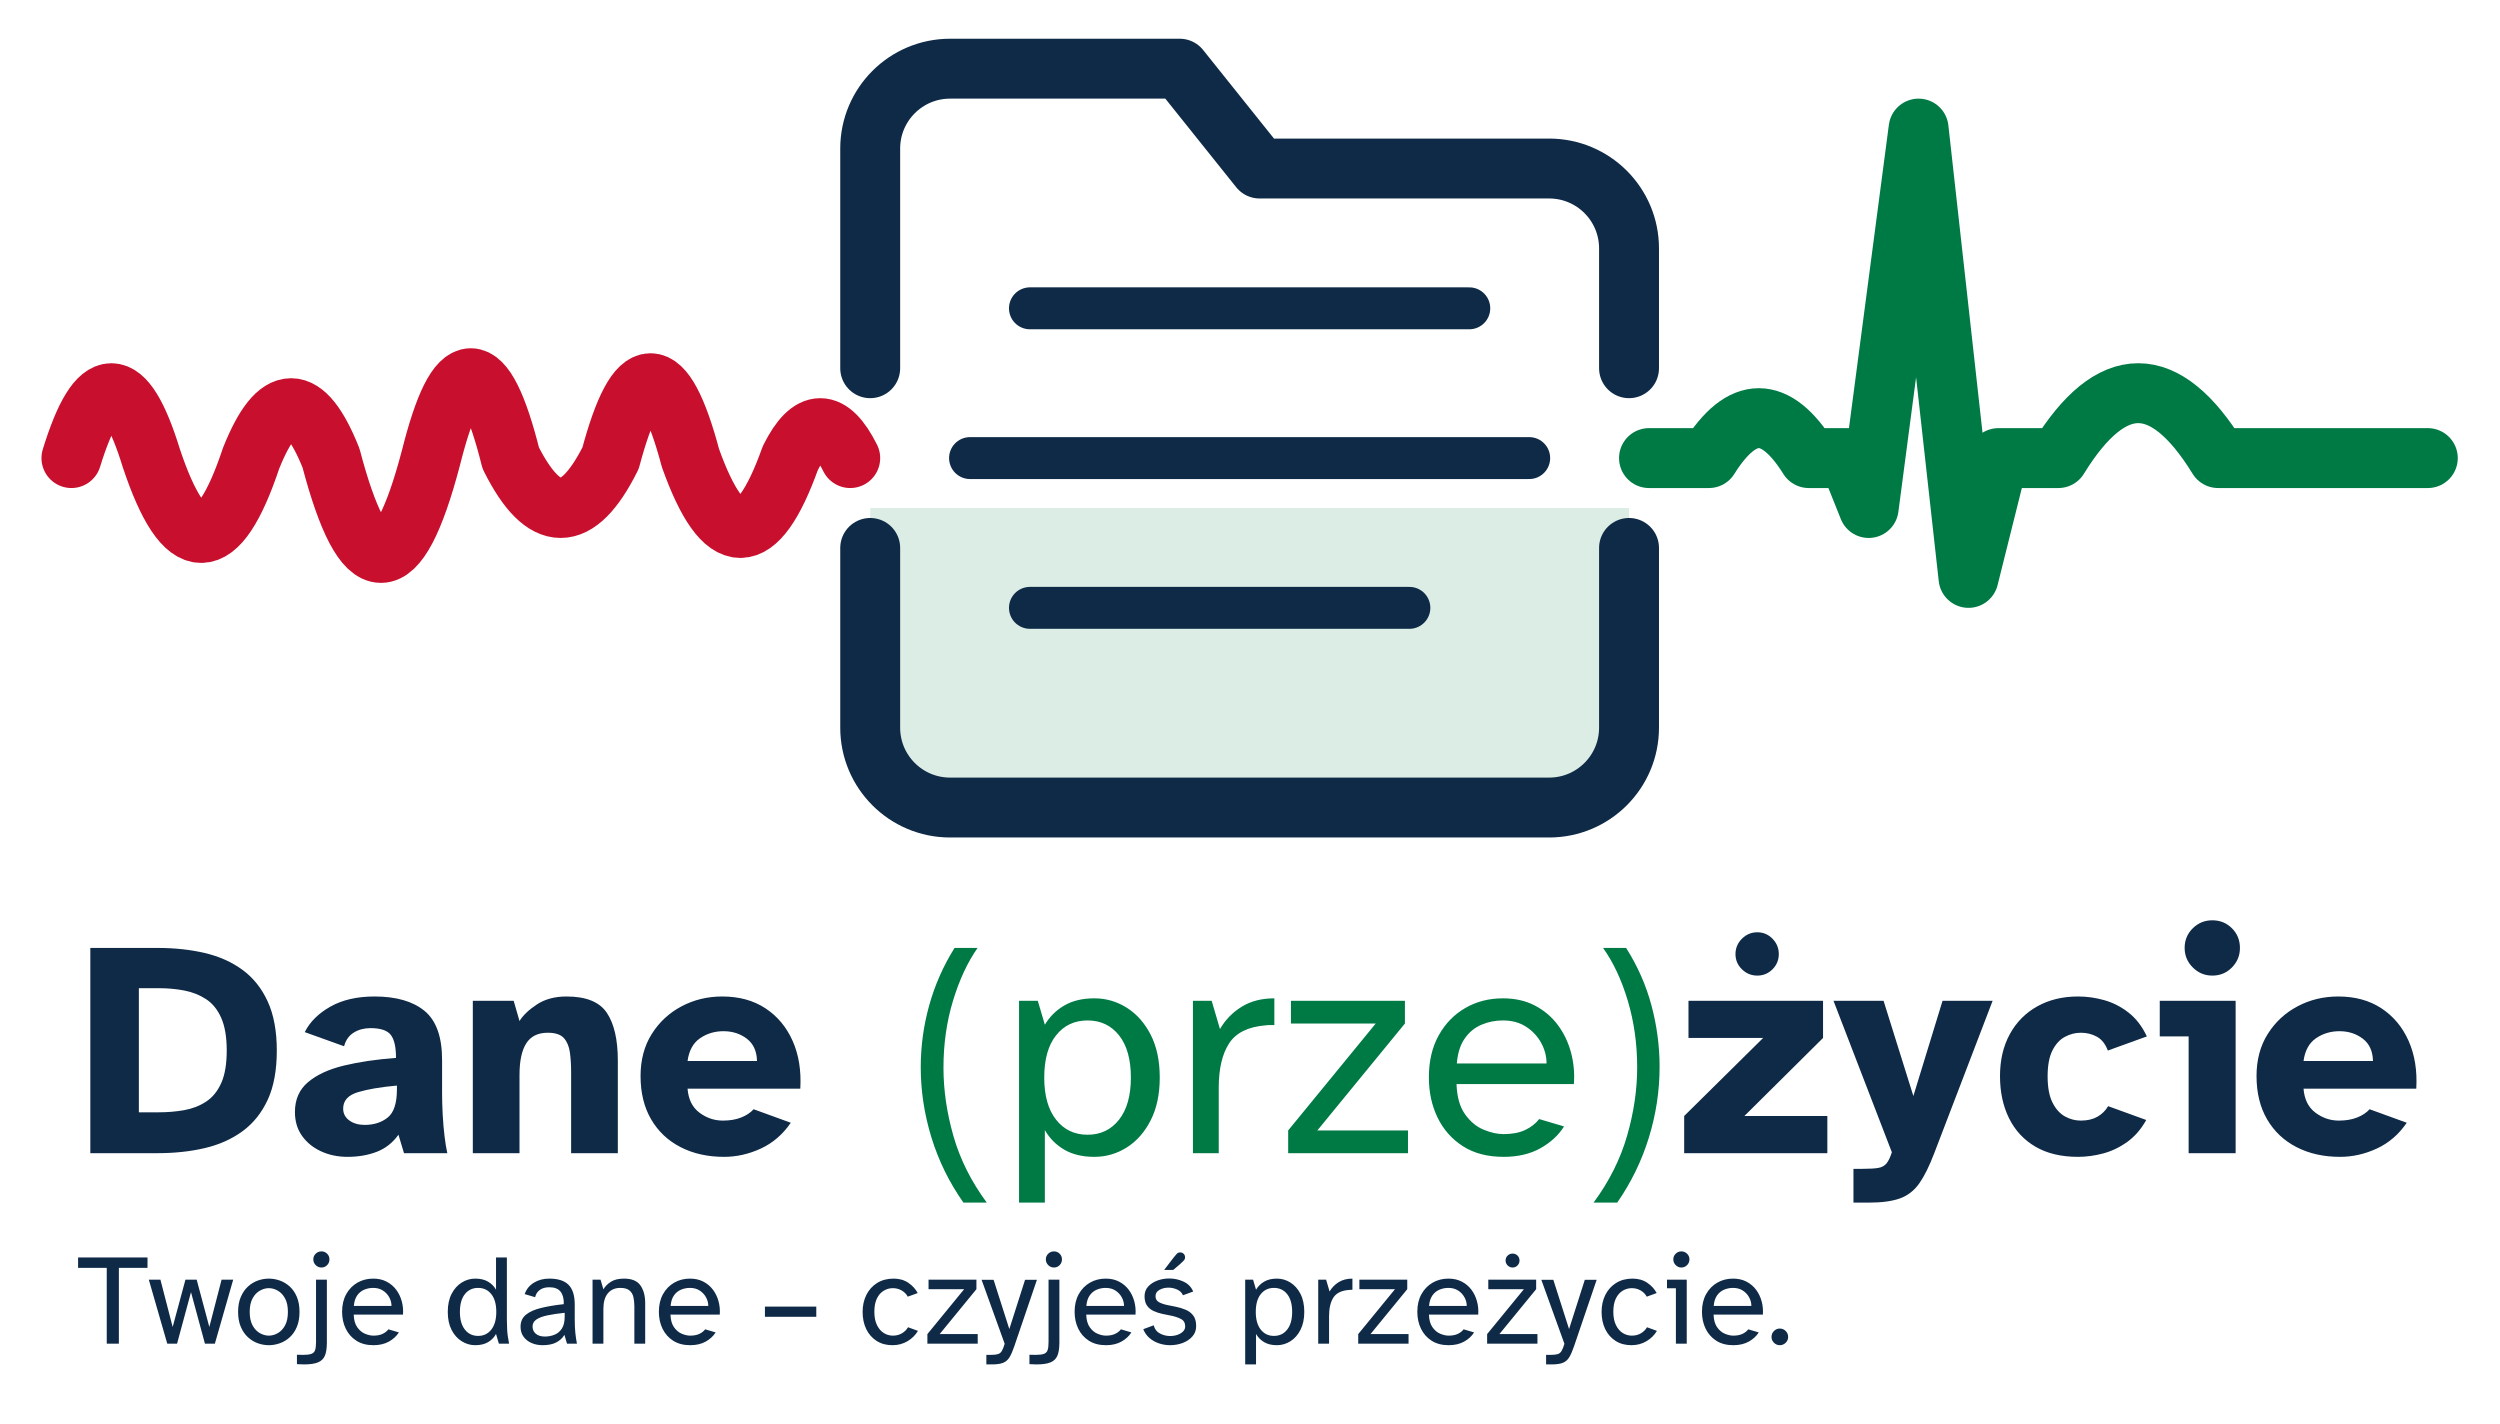
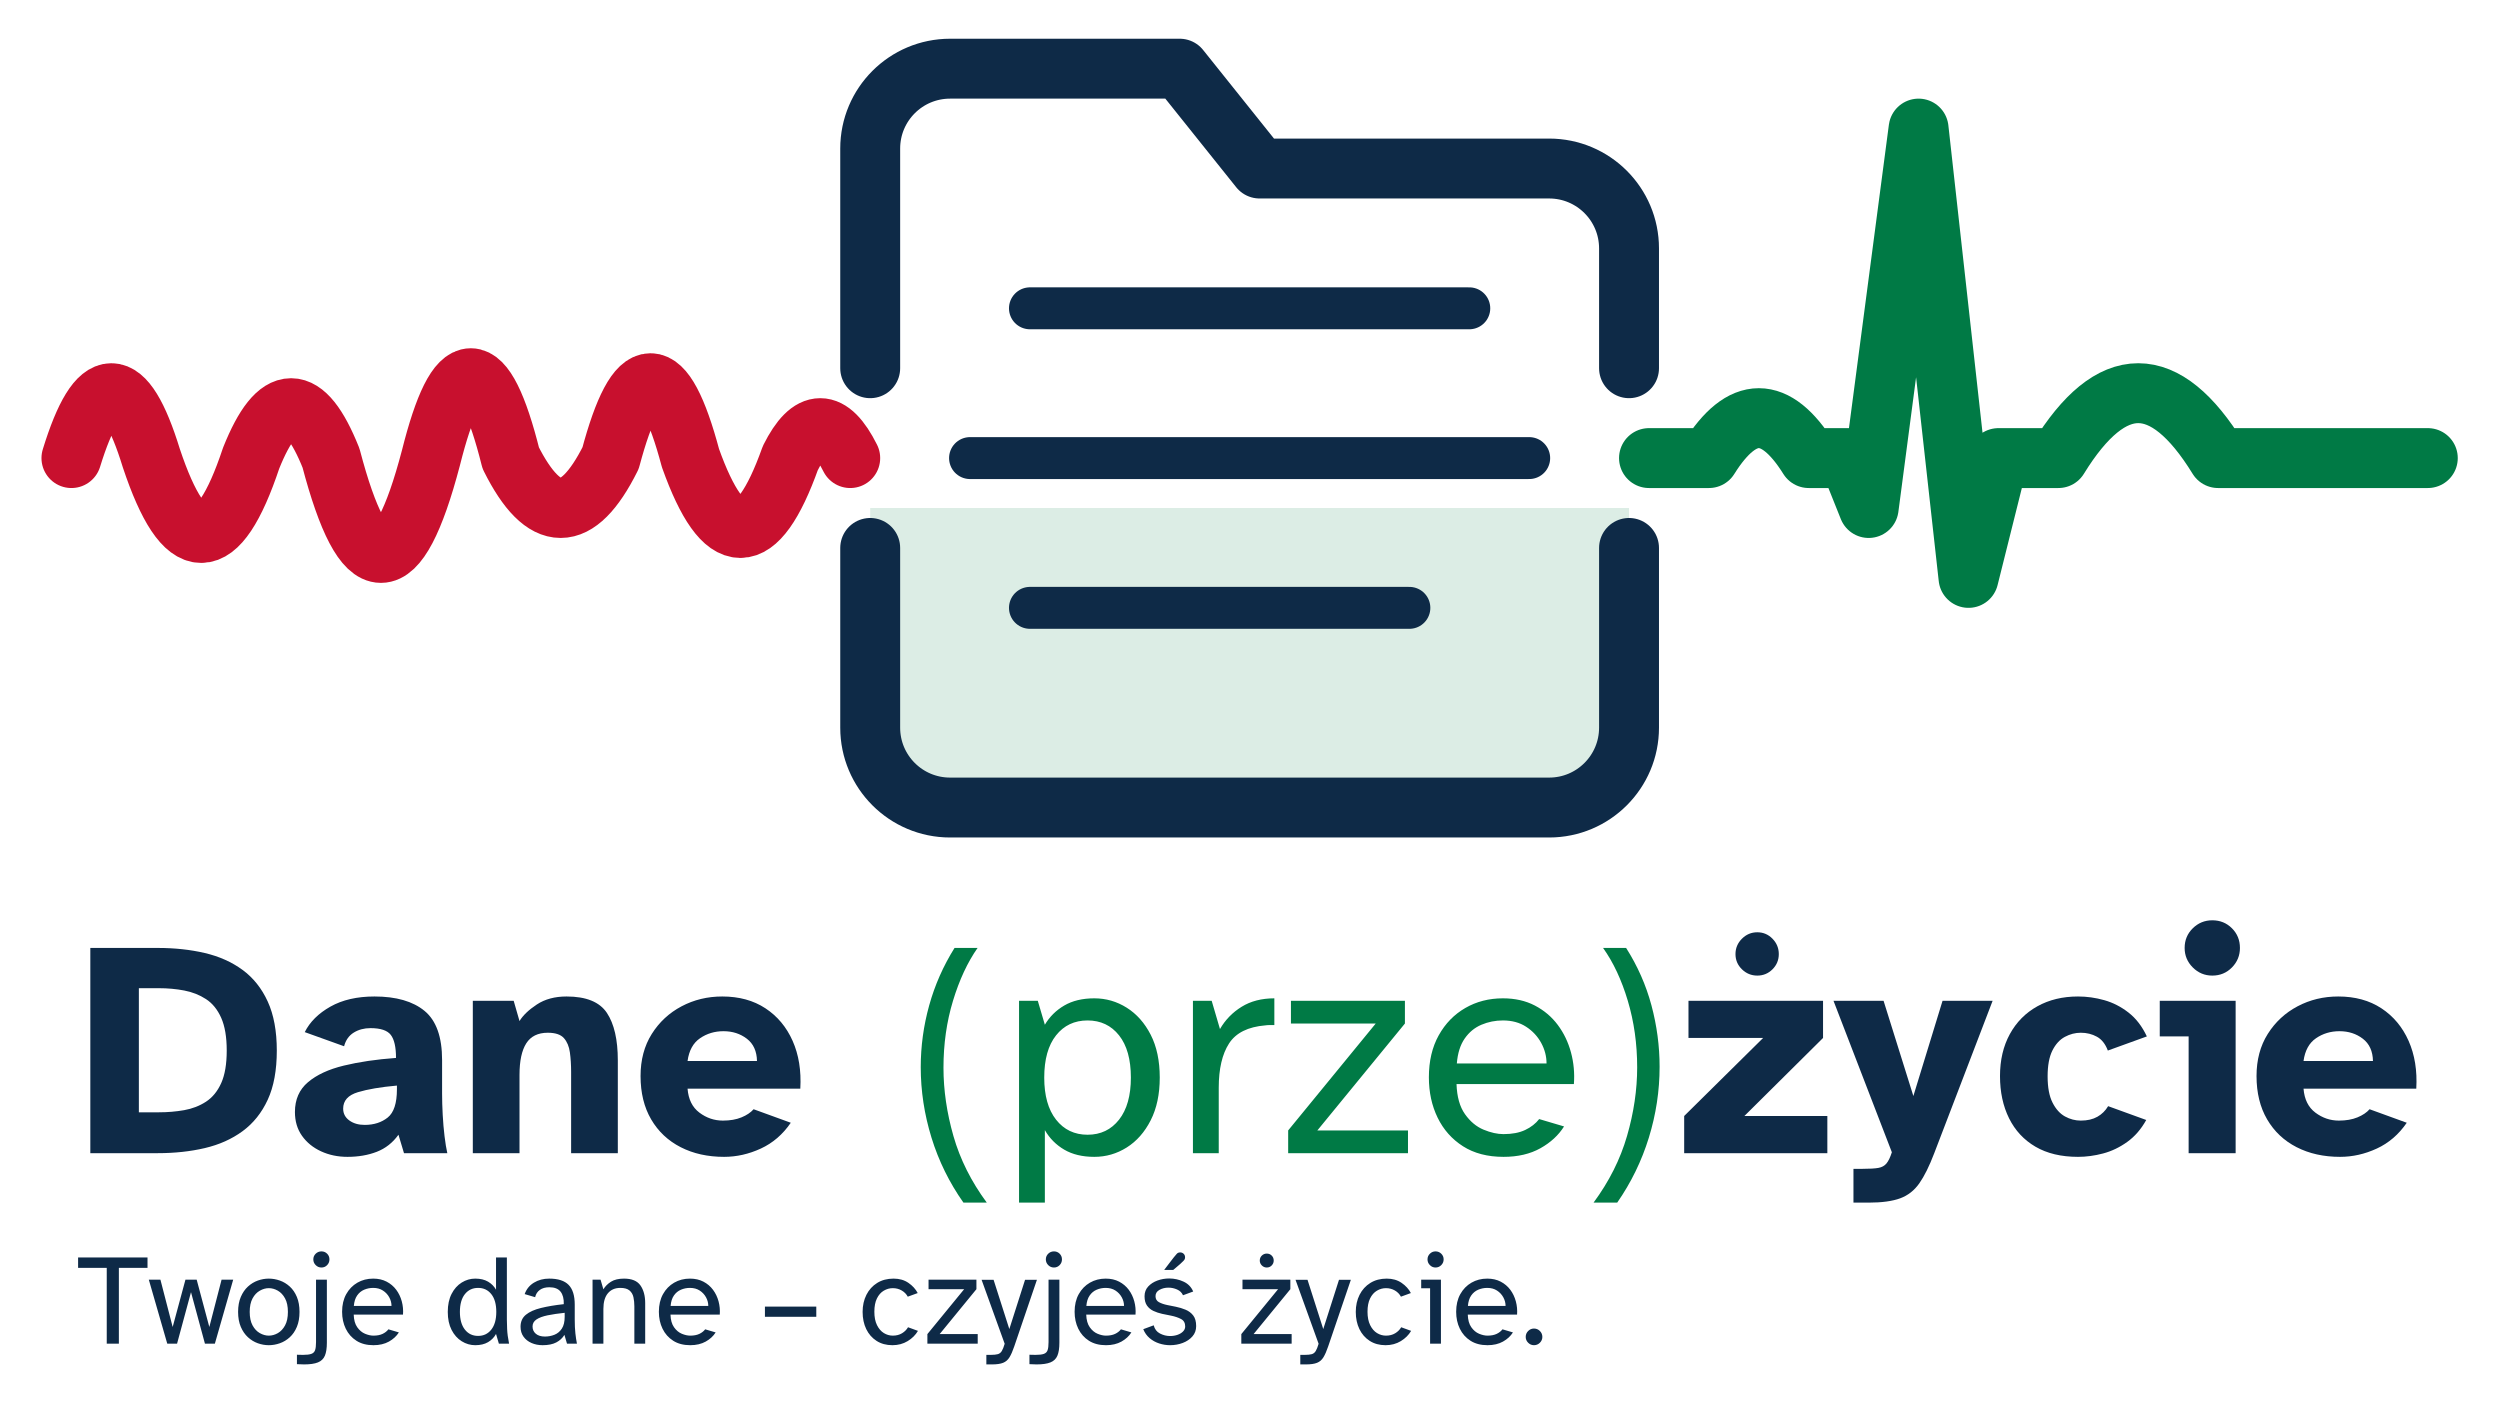
<svg xmlns="http://www.w3.org/2000/svg" viewBox="-10.0 0.0 325.5 185.0" width="325" height="185" role="img" aria-labelledby="t d">
  <g transform="translate(-3.3 -25) scale(1.3)">
    <g fill="none" stroke-linecap="round" stroke-linejoin="round">
      <path d="M82 70 H158 V92 A8 8 0 0 1 150 100 H90 A8 8 0 0 1 82 92 Z" fill="#007A45" fill-opacity="0.14" stroke="none" />
      <path d="M82 74 V92 A8 8 0 0 0 90 100 H150 A8 8 0 0 0 158 92 V74" stroke="#0E2A47" stroke-width="6.0" />
      <path d="M158 56 V44 A8 8 0 0 0 150 36 H121 L113 26 H90 A8 8 0 0 0 82 34 V56" stroke="#0E2A47" stroke-width="6.0" />
      <path d="M98 50 H142" stroke="#0E2A47" stroke-width="4.2" stroke-linecap="round" />
      <path d="M92 65 H148" stroke="#0E2A47" stroke-width="4.2" stroke-linecap="round" />
      <path d="M98 80 H136" stroke="#0E2A47" stroke-width="4.2" stroke-linecap="round" />
      <path d="M2 65 Q6 52 10 65 Q15 80 20 65 Q24 55 28 65 Q33 84 38 65 Q42 49 46 65 Q51 75 56 65 Q60 50 64 65 Q69 79 74 65 Q77 59 80 65" stroke="#C8102E" stroke-width="6.0" />
      <path d="M160 65 H166 Q171 57 176 65 H180 L182 70 L187 32 L192 77 L195 65 H201 Q209 52 217 65 H238" stroke="#007A45" stroke-width="6.0" />
    </g>
  </g>
  <g transform="translate(0 150)">
    <path fill="#0E2A47" d="M1.76 0.0V-26.72H10.56Q13.84 -26.72 16.66 -26.06Q19.48 -25.4 21.58 -23.86Q23.68 -22.32 24.86 -19.74Q26.04 -17.16 26.04 -13.36Q26.04 -9.52 24.86 -6.96Q23.68 -4.4 21.58 -2.86Q19.48 -1.32 16.66 -0.66Q13.84 0.0 10.56 0.0ZM8.08 -5.32H10.68Q12.4 -5.32 13.98 -5.6Q15.56 -5.88 16.82 -6.7Q18.08 -7.52 18.8 -9.12Q19.52 -10.72 19.52 -13.36Q19.52 -16.0 18.8 -17.62Q18.08 -19.24 16.82 -20.06Q15.56 -20.88 13.98 -21.18Q12.4 -21.48 10.68 -21.48H8.08ZM35.24 0.48Q33.36 0.48 31.8 -0.24Q30.24 -0.96 29.32 -2.26Q28.4 -3.56 28.4 -5.36Q28.4 -7.8 30.1 -9.24Q31.8 -10.68 34.76 -11.4Q37.72 -12.12 41.56 -12.4Q41.56 -14.52 40.88 -15.4Q40.2 -16.28 38.24 -16.28Q37.0 -16.28 36.06 -15.7Q35.12 -15.12 34.8 -13.92L29.68 -15.76Q30.68 -17.76 33.02 -19.08Q35.36 -20.4 38.76 -20.4Q43.0 -20.4 45.28 -18.52Q47.56 -16.64 47.56 -12.12V-7.76Q47.56 -6.48 47.64 -5.0Q47.72 -3.52 47.88 -2.2Q48.04 -0.88 48.24 0.0H42.6L41.88 -2.4Q40.76 -0.84 39.06 -0.18Q37.36 0.48 35.24 0.48ZM37.48 -3.68Q39.28 -3.68 40.48 -4.64Q41.68 -5.6 41.68 -8.32V-8.8Q38.52 -8.52 36.6 -7.94Q34.68 -7.36 34.68 -5.8Q34.68 -4.84 35.48 -4.26Q36.28 -3.68 37.48 -3.68ZM51.56 0.0V-19.84H56.88L57.64 -17.2Q58.32 -18.32 59.9 -19.36Q61.48 -20.4 63.76 -20.4Q67.6 -20.4 69.02 -18.26Q70.44 -16.12 70.44 -12.08V0.0H64.36V-10.56Q64.36 -11.96 64.2 -13.12Q64.04 -14.28 63.42 -14.98Q62.8 -15.68 61.32 -15.68Q59.4 -15.68 58.52 -14.3Q57.64 -12.92 57.64 -10.2V0.0ZM84.28 0.48Q81.08 0.48 78.62 -0.78Q76.16 -2.04 74.78 -4.4Q73.4 -6.76 73.4 -10.04Q73.4 -13.2 74.86 -15.52Q76.32 -17.84 78.74 -19.12Q81.16 -20.4 84.04 -20.4Q87.32 -20.4 89.66 -18.86Q92.0 -17.32 93.2 -14.62Q94.4 -11.92 94.2 -8.4H79.52Q79.68 -6.32 81.06 -5.28Q82.44 -4.24 84.12 -4.24Q85.52 -4.24 86.54 -4.66Q87.56 -5.08 88.12 -5.72L92.96 -3.96Q91.4 -1.68 89.06 -0.6Q86.72 0.48 84.28 0.48ZM79.52 -12.0H88.56Q88.52 -13.92 87.24 -14.9Q85.96 -15.88 84.2 -15.88Q82.48 -15.88 81.14 -14.96Q79.8 -14.04 79.52 -12.0Z" />
    <path fill="#007A45" d="M115.44 6.44Q112.68 2.52 111.28 -2.02Q109.88 -6.56 109.88 -11.2Q109.88 -15.28 110.98 -19.24Q112.08 -23.2 114.28 -26.72H117.28Q115.32 -23.92 114.08 -19.84Q112.84 -15.76 112.84 -11.12Q112.84 -6.76 114.14 -2.22Q115.44 2.32 118.48 6.44ZM122.68 6.44V-19.84H125.12L126.04 -16.72Q126.96 -18.28 128.56 -19.22Q130.16 -20.16 132.48 -20.16Q134.76 -20.16 136.7 -18.94Q138.64 -17.72 139.82 -15.42Q141.0 -13.12 141.0 -9.84Q141.0 -6.6 139.82 -4.28Q138.64 -1.96 136.7 -0.74Q134.76 0.48 132.48 0.48Q130.16 0.48 128.56 -0.46Q126.96 -1.4 126.04 -3.0V6.44ZM131.6 -2.4Q134.16 -2.4 135.7 -4.36Q137.24 -6.32 137.24 -9.84Q137.24 -13.4 135.7 -15.34Q134.16 -17.28 131.6 -17.28Q129.04 -17.28 127.5 -15.34Q125.96 -13.4 125.96 -9.84Q125.96 -6.32 127.5 -4.36Q129.04 -2.4 131.6 -2.4ZM145.32 0.0V-19.84H147.76L148.84 -16.16Q149.88 -17.96 151.66 -19.06Q153.44 -20.16 155.92 -20.16V-16.68Q155.64 -16.68 155.34 -16.68Q155.04 -16.68 154.76 -16.64Q151.36 -16.36 150.02 -14.28Q148.68 -12.2 148.68 -8.52V0.0ZM157.72 0.0V-2.96L169.12 -16.88H158.08V-19.84H172.92V-16.88L161.52 -2.96H173.32V0.0ZM185.76 0.48Q182.64 0.48 180.48 -0.9Q178.32 -2.28 177.18 -4.62Q176.04 -6.96 176.04 -9.88Q176.04 -13.04 177.32 -15.34Q178.6 -17.64 180.78 -18.9Q182.96 -20.16 185.68 -20.16Q188.04 -20.16 189.84 -19.22Q191.64 -18.28 192.82 -16.7Q194 -15.12 194.54 -13.12Q195.08 -11.12 194.92 -9.0H179.64Q179.72 -6.52 180.74 -5.08Q181.76 -3.64 183.16 -3.06Q184.56 -2.48 185.76 -2.48Q187.44 -2.48 188.58 -3.02Q189.72 -3.56 190.4 -4.44L193.64 -3.48Q192.56 -1.76 190.56 -0.64Q188.56 0.48 185.76 0.48ZM179.68 -11.68H191.36Q191.36 -13.08 190.66 -14.36Q189.96 -15.64 188.7 -16.46Q187.44 -17.28 185.68 -17.28Q184.2 -17.28 182.88 -16.72Q181.56 -16.16 180.7 -14.92Q179.84 -13.68 179.68 -11.68ZM197.48 6.44Q200.52 2.32 201.84 -2.24Q203.16 -6.8 203.16 -11.16Q203.16 -15.76 201.94 -19.84Q200.72 -23.92 198.72 -26.72H201.72Q203.96 -23.2 205.02 -19.24Q206.08 -15.28 206.08 -11.24Q206.08 -6.56 204.68 -2.02Q203.28 2.52 200.56 6.44Z" />
    <path fill="#0E2A47" d="M209.28 0.0V-4.84L219.56 -15.0H209.84V-19.84H227.36V-15.0L217.12 -4.84H227.92V0.0ZM218.8 -23.12Q217.64 -23.12 216.8 -23.94Q215.96 -24.76 215.96 -25.92Q215.96 -27.08 216.8 -27.92Q217.64 -28.76 218.8 -28.76Q219.96 -28.76 220.78 -27.92Q221.6 -27.08 221.6 -25.92Q221.6 -24.76 220.78 -23.94Q219.96 -23.12 218.8 -23.12ZM231.32 6.44V2.04H232.52Q233.88 2.04 234.56 1.92Q235.24 1.8 235.62 1.34Q236 0.88 236.32 -0.12L228.72 -19.84H235.24L239.12 -7.44L242.92 -19.84H249.44L241.84 0.0Q240.88 2.52 239.9 3.92Q238.92 5.32 237.4 5.88Q235.88 6.44 233.28 6.44ZM260.56 0.48Q257.28 0.48 255.02 -0.84Q252.76 -2.16 251.58 -4.54Q250.4 -6.92 250.4 -10.04Q250.4 -13.16 251.68 -15.5Q252.96 -17.84 255.26 -19.12Q257.56 -20.4 260.56 -20.4Q262.28 -20.4 263.98 -19.92Q265.68 -19.44 267.14 -18.3Q268.6 -17.16 269.52 -15.2L264.44 -13.36Q263.96 -14.64 263.02 -15.16Q262.08 -15.68 260.92 -15.68Q259.84 -15.68 258.84 -15.14Q257.84 -14.6 257.22 -13.36Q256.6 -12.12 256.6 -10.0Q256.6 -7.84 257.24 -6.58Q257.88 -5.32 258.86 -4.78Q259.84 -4.24 260.92 -4.24Q262.2 -4.24 263.08 -4.74Q263.96 -5.24 264.48 -6.12L269.44 -4.32Q268.44 -2.52 266.96 -1.46Q265.48 -0.4 263.82 0.04Q262.16 0.48 260.56 0.48ZM278.04 -23.12Q276.56 -23.12 275.5 -24.18Q274.44 -25.24 274.44 -26.72Q274.44 -28.24 275.5 -29.28Q276.56 -30.32 278.04 -30.32Q279.56 -30.32 280.6 -29.28Q281.64 -28.24 281.64 -26.72Q281.64 -25.24 280.6 -24.18Q279.56 -23.12 278.04 -23.12ZM274.96 0.0V-15.2H271.2V-19.84H281.08V0.0ZM294.68 0.48Q291.48 0.48 289.02 -0.78Q286.56 -2.04 285.18 -4.4Q283.8 -6.76 283.8 -10.04Q283.8 -13.2 285.26 -15.52Q286.72 -17.84 289.14 -19.12Q291.56 -20.4 294.44 -20.4Q297.72 -20.4 300.06 -18.86Q302.4 -17.32 303.6 -14.62Q304.8 -11.92 304.6 -8.4H289.92Q290.08 -6.32 291.46 -5.28Q292.84 -4.24 294.52 -4.24Q295.92 -4.24 296.94 -4.66Q297.96 -5.08 298.52 -5.72L303.36 -3.96Q301.8 -1.68 299.46 -0.6Q297.12 0.48 294.68 0.48ZM289.92 -12.0H298.96Q298.92 -13.92 297.64 -14.9Q296.36 -15.88 294.6 -15.88Q292.88 -15.88 291.54 -14.96Q290.2 -14.04 289.92 -12.0Z" />
-     <path fill="#0E2A47" d="M3.898 24.8V14.938H0.168V13.578H9.206V14.938H5.477V24.8ZM11.777 24.8 9.374 16.467H10.886L12.482 22.633L14.146 16.467H15.607L17.254 22.633L18.85 16.467H20.362L17.976 24.8H16.682L14.868 18.097L13.054 24.8ZM24.998 25.002Q24.276 25.002 23.57 24.75Q22.865 24.498 22.285 23.968Q21.706 23.439 21.353 22.616Q21 21.793 21 20.667Q21 19.542 21.353 18.718Q21.706 17.895 22.285 17.366Q22.865 16.837 23.57 16.585Q24.276 16.333 24.998 16.333Q25.721 16.333 26.435 16.585Q27.149 16.837 27.728 17.366Q28.308 17.895 28.652 18.718Q28.997 19.542 28.997 20.667Q28.997 21.793 28.652 22.616Q28.308 23.439 27.728 23.968Q27.149 24.498 26.435 24.75Q25.721 25.002 24.998 25.002ZM24.998 23.758Q25.603 23.758 26.174 23.431Q26.746 23.103 27.115 22.423Q27.485 21.742 27.485 20.667Q27.485 19.592 27.115 18.912Q26.746 18.231 26.174 17.904Q25.603 17.576 24.998 17.576Q24.41 17.576 23.831 17.904Q23.251 18.231 22.882 18.912Q22.512 19.592 22.512 20.667Q22.512 21.742 22.882 22.423Q23.251 23.103 23.831 23.431Q24.41 23.758 24.998 23.758ZM31.853 14.888Q31.416 14.888 31.105 14.577Q30.794 14.266 30.794 13.83Q30.794 13.393 31.105 13.09Q31.416 12.788 31.853 12.788Q32.29 12.788 32.592 13.09Q32.894 13.393 32.894 13.83Q32.894 14.266 32.592 14.577Q32.29 14.888 31.853 14.888ZM29.585 27.505 28.661 27.471V26.245L29.45 26.262Q30.156 26.262 30.526 26.136Q30.895 26.01 31.021 25.657Q31.147 25.304 31.147 24.598V16.467H32.558V24.682Q32.558 25.758 32.298 26.371Q32.038 26.984 31.391 27.244Q30.744 27.505 29.585 27.505ZM38.623 25.002Q37.313 25.002 36.406 24.422Q35.498 23.842 35.02 22.86Q34.541 21.877 34.541 20.65Q34.541 19.323 35.078 18.357Q35.616 17.391 36.532 16.862Q37.447 16.333 38.59 16.333Q39.581 16.333 40.337 16.728Q41.093 17.122 41.588 17.786Q42.084 18.45 42.311 19.29Q42.538 20.13 42.47 21.02H36.053Q36.086 22.062 36.515 22.666Q36.943 23.271 37.531 23.515Q38.119 23.758 38.623 23.758Q39.329 23.758 39.808 23.532Q40.286 23.305 40.572 22.935L41.933 23.338Q41.479 24.061 40.639 24.531Q39.799 25.002 38.623 25.002ZM36.07 19.894H40.975Q40.975 19.306 40.681 18.769Q40.387 18.231 39.858 17.887Q39.329 17.542 38.59 17.542Q37.968 17.542 37.414 17.778Q36.859 18.013 36.498 18.534Q36.137 19.054 36.07 19.894ZM51.878 25.002Q50.938 25.002 50.114 24.489Q49.291 23.977 48.796 23.011Q48.3 22.045 48.3 20.667Q48.3 19.29 48.796 18.324Q49.291 17.358 50.114 16.845Q50.938 16.333 51.878 16.333Q52.87 16.333 53.542 16.728Q54.214 17.122 54.583 17.778V13.578H55.994V21.658Q55.994 22.078 56.028 22.893Q56.062 23.708 56.28 24.8H54.953L54.583 23.54Q54.214 24.212 53.542 24.607Q52.87 25.002 51.878 25.002ZM52.248 23.792Q53.323 23.792 53.97 22.969Q54.617 22.146 54.617 20.667Q54.617 19.172 53.97 18.357Q53.323 17.542 52.248 17.542Q51.173 17.542 50.526 18.357Q49.879 19.172 49.879 20.667Q49.879 22.146 50.526 22.969Q51.173 23.792 52.248 23.792ZM60.648 25.002Q59.858 25.002 59.203 24.716Q58.548 24.43 58.162 23.893Q57.775 23.355 57.775 22.599Q57.775 21.608 58.472 21.037Q59.17 20.466 60.438 20.155Q61.706 19.844 63.403 19.659Q63.437 18.601 62.983 18.03Q62.53 17.458 61.522 17.458Q60.766 17.458 60.287 17.803Q59.808 18.147 59.674 18.752L58.313 18.349Q58.649 17.391 59.514 16.862Q60.379 16.333 61.505 16.333Q63.235 16.333 64.033 17.148Q64.831 17.962 64.831 19.71V21.658Q64.831 22.7 64.915 23.456Q64.999 24.212 65.117 24.8H63.823L63.487 23.658Q63.118 24.279 62.429 24.64Q61.74 25.002 60.648 25.002ZM60.95 23.876Q61.606 23.876 62.194 23.641Q62.782 23.406 63.151 22.843Q63.521 22.28 63.521 21.306V20.785Q62.244 20.919 61.303 21.112Q60.362 21.306 59.85 21.65Q59.338 21.994 59.338 22.566Q59.338 23.154 59.766 23.515Q60.194 23.876 60.95 23.876ZM67.15 24.8V16.467H68.191L68.561 17.727Q68.914 17.139 69.552 16.736Q70.19 16.333 71.249 16.333Q72.761 16.333 73.382 17.215Q74.004 18.097 74.004 19.525V24.8H72.593V19.945Q72.593 19.306 72.475 18.76Q72.358 18.214 71.963 17.878Q71.568 17.542 70.762 17.542Q69.737 17.542 69.149 18.24Q68.561 18.937 68.561 20.281V24.8ZM79.867 25.002Q78.557 25.002 77.65 24.422Q76.742 23.842 76.264 22.86Q75.785 21.877 75.785 20.65Q75.785 19.323 76.322 18.357Q76.86 17.391 77.776 16.862Q78.691 16.333 79.834 16.333Q80.825 16.333 81.581 16.728Q82.337 17.122 82.832 17.786Q83.328 18.45 83.555 19.29Q83.782 20.13 83.714 21.02H77.297Q77.33 22.062 77.759 22.666Q78.187 23.271 78.775 23.515Q79.363 23.758 79.867 23.758Q80.573 23.758 81.052 23.532Q81.53 23.305 81.816 22.935L83.177 23.338Q82.723 24.061 81.883 24.531Q81.043 25.002 79.867 25.002ZM77.314 19.894H82.219Q82.219 19.306 81.925 18.769Q81.631 18.231 81.102 17.887Q80.573 17.542 79.834 17.542Q79.212 17.542 78.658 17.778Q78.103 18.013 77.742 18.534Q77.381 19.054 77.314 19.894ZM89.594 21.306V19.978H96.281V21.306ZM106.193 25.002Q105.0 25.002 104.126 24.439Q103.253 23.876 102.782 22.902Q102.312 21.927 102.312 20.667Q102.312 19.424 102.808 18.441Q103.303 17.458 104.21 16.896Q105.118 16.333 106.344 16.333Q107.47 16.333 108.276 16.887Q109.082 17.442 109.486 18.214L108.192 18.685Q107.923 18.181 107.402 17.878Q106.882 17.576 106.243 17.576Q105.622 17.576 105.067 17.904Q104.513 18.231 104.177 18.912Q103.841 19.592 103.841 20.65Q103.841 21.692 104.185 22.389Q104.53 23.086 105.076 23.422Q105.622 23.758 106.243 23.758Q106.932 23.758 107.444 23.448Q107.957 23.137 108.226 22.666L109.519 23.137Q109.049 23.943 108.175 24.472Q107.302 25.002 106.193 25.002ZM110.746 24.8V23.557L115.534 17.71H110.897V16.467H117.13V17.71L112.342 23.557H117.298V24.8ZM118.423 27.505V26.262H118.994Q119.599 26.262 119.918 26.169Q120.238 26.077 120.431 25.766Q120.624 25.455 120.809 24.817L117.802 16.484H119.364L121.414 22.902L123.463 16.484H125.009L122.052 25.17Q121.75 26.06 121.439 26.572Q121.128 27.085 120.607 27.295Q120.086 27.505 119.146 27.505ZM127.226 14.888Q126.79 14.888 126.479 14.577Q126.168 14.266 126.168 13.83Q126.168 13.393 126.479 13.09Q126.79 12.788 127.226 12.788Q127.663 12.788 127.966 13.09Q128.268 13.393 128.268 13.83Q128.268 14.266 127.966 14.577Q127.663 14.888 127.226 14.888ZM124.958 27.505 124.034 27.471V26.245L124.824 26.262Q125.53 26.262 125.899 26.136Q126.269 26.01 126.395 25.657Q126.521 25.304 126.521 24.598V16.467H127.932V24.682Q127.932 25.758 127.672 26.371Q127.411 26.984 126.764 27.244Q126.118 27.505 124.958 27.505ZM133.997 25.002Q132.686 25.002 131.779 24.422Q130.872 23.842 130.393 22.86Q129.914 21.877 129.914 20.65Q129.914 19.323 130.452 18.357Q130.99 17.391 131.905 16.862Q132.821 16.333 133.963 16.333Q134.954 16.333 135.71 16.728Q136.466 17.122 136.962 17.786Q137.458 18.45 137.684 19.29Q137.911 20.13 137.844 21.02H131.426Q131.46 22.062 131.888 22.666Q132.317 23.271 132.905 23.515Q133.493 23.758 133.997 23.758Q134.702 23.758 135.181 23.532Q135.66 23.305 135.946 22.935L137.306 23.338Q136.853 24.061 136.013 24.531Q135.173 25.002 133.997 25.002ZM131.443 19.894H136.349Q136.349 19.306 136.055 18.769Q135.761 18.231 135.232 17.887Q134.702 17.542 133.963 17.542Q133.342 17.542 132.787 17.778Q132.233 18.013 131.872 18.534Q131.51 19.054 131.443 19.894ZM142.346 25.002Q141.624 25.002 140.927 24.775Q140.23 24.548 139.684 24.086Q139.138 23.624 138.852 22.918L140.213 22.414Q140.398 23.154 141.028 23.481Q141.658 23.809 142.346 23.809Q142.85 23.809 143.296 23.658Q143.741 23.506 144.026 23.221Q144.312 22.935 144.312 22.566Q144.312 21.877 143.766 21.591Q143.22 21.306 142.464 21.154L141.305 20.919Q140.7 20.785 140.179 20.541Q139.658 20.298 139.339 19.844Q139.02 19.39 139.02 18.634Q139.02 17.878 139.49 17.366Q139.961 16.854 140.692 16.585Q141.422 16.316 142.229 16.316Q143.22 16.316 144.102 16.728Q144.984 17.139 145.354 18.013L144.026 18.5Q143.808 17.996 143.262 17.752Q142.716 17.509 142.128 17.509Q141.49 17.509 140.969 17.794Q140.448 18.08 140.448 18.618Q140.448 19.155 140.893 19.399Q141.338 19.642 141.994 19.777L143.086 19.995Q143.758 20.13 144.362 20.382Q144.967 20.634 145.354 21.129Q145.74 21.625 145.74 22.515Q145.74 23.305 145.253 23.859Q144.766 24.414 143.993 24.708Q143.22 25.002 142.346 25.002ZM141.574 15.207Q141.624 15.14 141.834 14.863Q142.044 14.586 142.313 14.233Q142.582 13.88 142.825 13.569Q143.069 13.258 143.186 13.141Q143.354 12.922 143.657 12.922Q143.926 12.922 144.11 13.099Q144.295 13.275 144.295 13.561Q144.295 13.678 144.253 13.788Q144.211 13.897 144.077 14.031Q143.959 14.166 143.657 14.434Q143.354 14.703 143.077 14.93Q142.8 15.157 142.75 15.207ZM152.124 27.505V16.467H153.149L153.535 17.778Q153.922 17.122 154.594 16.728Q155.266 16.333 156.24 16.333Q157.198 16.333 158.012 16.845Q158.827 17.358 159.323 18.324Q159.818 19.29 159.818 20.667Q159.818 22.028 159.323 23.002Q158.827 23.977 158.012 24.489Q157.198 25.002 156.24 25.002Q155.266 25.002 154.594 24.607Q153.922 24.212 153.535 23.54V27.505ZM155.87 23.792Q156.946 23.792 157.592 22.969Q158.239 22.146 158.239 20.667Q158.239 19.172 157.592 18.357Q156.946 17.542 155.87 17.542Q154.795 17.542 154.148 18.357Q153.502 19.172 153.502 20.667Q153.502 22.146 154.148 22.969Q154.795 23.792 155.87 23.792ZM161.633 24.8V16.467H162.658L163.111 18.013Q163.548 17.257 164.296 16.795Q165.043 16.333 166.085 16.333V17.794Q165.967 17.794 165.841 17.794Q165.715 17.794 165.598 17.811Q164.17 17.929 163.607 18.802Q163.044 19.676 163.044 21.222V24.8ZM166.841 24.8V23.557L171.629 17.71H166.992V16.467H173.225V17.71L168.437 23.557H173.393V24.8ZM178.618 25.002Q177.307 25.002 176.4 24.422Q175.493 23.842 175.014 22.86Q174.535 21.877 174.535 20.65Q174.535 19.323 175.073 18.357Q175.61 17.391 176.526 16.862Q177.442 16.333 178.584 16.333Q179.575 16.333 180.331 16.728Q181.087 17.122 181.583 17.786Q182.078 18.45 182.305 19.29Q182.532 20.13 182.465 21.02H176.047Q176.081 22.062 176.509 22.666Q176.938 23.271 177.526 23.515Q178.114 23.758 178.618 23.758Q179.323 23.758 179.802 23.532Q180.281 23.305 180.566 22.935L181.927 23.338Q181.474 24.061 180.634 24.531Q179.794 25.002 178.618 25.002ZM176.064 19.894H180.97Q180.97 19.306 180.676 18.769Q180.382 18.231 179.852 17.887Q179.323 17.542 178.584 17.542Q177.962 17.542 177.408 17.778Q176.854 18.013 176.492 18.534Q176.131 19.054 176.064 19.894ZM183.624 24.8V23.557L188.412 17.71H183.775V16.467H190.008V17.71L185.22 23.557H190.176V24.8ZM186.934 14.888Q186.564 14.888 186.295 14.619Q186.026 14.35 186.026 13.981Q186.026 13.594 186.295 13.334Q186.564 13.074 186.934 13.074Q187.32 13.074 187.58 13.334Q187.841 13.594 187.841 13.981Q187.841 14.35 187.58 14.619Q187.32 14.888 186.934 14.888ZM191.302 27.505V26.262H191.873Q192.478 26.262 192.797 26.169Q193.116 26.077 193.309 25.766Q193.502 25.455 193.687 24.817L190.68 16.484H192.242L194.292 22.902L196.342 16.484H197.887L194.93 25.17Q194.628 26.06 194.317 26.572Q194.006 27.085 193.486 27.295Q192.965 27.505 192.024 27.505ZM202.406 25.002Q201.214 25.002 200.34 24.439Q199.466 23.876 198.996 22.902Q198.526 21.927 198.526 20.667Q198.526 19.424 199.021 18.441Q199.517 17.458 200.424 16.896Q201.331 16.333 202.558 16.333Q203.683 16.333 204.49 16.887Q205.296 17.442 205.699 18.214L204.406 18.685Q204.137 18.181 203.616 17.878Q203.095 17.576 202.457 17.576Q201.835 17.576 201.281 17.904Q200.726 18.231 200.39 18.912Q200.054 19.592 200.054 20.65Q200.054 21.692 200.399 22.389Q200.743 23.086 201.289 23.422Q201.835 23.758 202.457 23.758Q203.146 23.758 203.658 23.448Q204.17 23.137 204.439 22.666L205.733 23.137Q205.262 23.943 204.389 24.472Q203.515 25.002 202.406 25.002ZM208.908 14.888Q208.488 14.888 208.177 14.577Q207.866 14.266 207.866 13.83Q207.866 13.393 208.177 13.09Q208.488 12.788 208.908 12.788Q209.345 12.788 209.656 13.09Q209.966 13.393 209.966 13.83Q209.966 14.266 209.656 14.577Q209.345 14.888 208.908 14.888ZM208.202 24.8V17.593H207.043V16.467H209.614V24.8ZM215.678 25.002Q214.368 25.002 213.461 24.422Q212.554 23.842 212.075 22.86Q211.596 21.877 211.596 20.65Q211.596 19.323 212.134 18.357Q212.671 17.391 213.587 16.862Q214.502 16.333 215.645 16.333Q216.636 16.333 217.392 16.728Q218.148 17.122 218.644 17.786Q219.139 18.45 219.366 19.29Q219.593 20.13 219.526 21.02H213.108Q213.142 22.062 213.57 22.666Q213.998 23.271 214.586 23.515Q215.174 23.758 215.678 23.758Q216.384 23.758 216.863 23.532Q217.342 23.305 217.627 22.935L218.988 23.338Q218.534 24.061 217.694 24.531Q216.854 25.002 215.678 25.002ZM213.125 19.894H218.03Q218.03 19.306 217.736 18.769Q217.442 18.231 216.913 17.887Q216.384 17.542 215.645 17.542Q215.023 17.542 214.469 17.778Q213.914 18.013 213.553 18.534Q213.192 19.054 213.125 19.894ZM221.726 25.002Q221.29 25.002 220.97 24.682Q220.651 24.363 220.651 23.926Q220.651 23.473 220.97 23.154Q221.29 22.834 221.726 22.834Q222.18 22.834 222.499 23.154Q222.818 23.473 222.818 23.926Q222.818 24.363 222.499 24.682Q222.18 25.002 221.726 25.002Z" />
+     <path fill="#0E2A47" d="M3.898 24.8V14.938H0.168V13.578H9.206V14.938H5.477V24.8ZM11.777 24.8 9.374 16.467H10.886L12.482 22.633L14.146 16.467H15.607L17.254 22.633L18.85 16.467H20.362L17.976 24.8H16.682L14.868 18.097L13.054 24.8ZM24.998 25.002Q24.276 25.002 23.57 24.75Q22.865 24.498 22.285 23.968Q21.706 23.439 21.353 22.616Q21 21.793 21 20.667Q21 19.542 21.353 18.718Q21.706 17.895 22.285 17.366Q22.865 16.837 23.57 16.585Q24.276 16.333 24.998 16.333Q25.721 16.333 26.435 16.585Q27.149 16.837 27.728 17.366Q28.308 17.895 28.652 18.718Q28.997 19.542 28.997 20.667Q28.997 21.793 28.652 22.616Q28.308 23.439 27.728 23.968Q27.149 24.498 26.435 24.75Q25.721 25.002 24.998 25.002ZM24.998 23.758Q25.603 23.758 26.174 23.431Q26.746 23.103 27.115 22.423Q27.485 21.742 27.485 20.667Q27.485 19.592 27.115 18.912Q26.746 18.231 26.174 17.904Q25.603 17.576 24.998 17.576Q24.41 17.576 23.831 17.904Q23.251 18.231 22.882 18.912Q22.512 19.592 22.512 20.667Q22.512 21.742 22.882 22.423Q23.251 23.103 23.831 23.431Q24.41 23.758 24.998 23.758ZM31.853 14.888Q31.416 14.888 31.105 14.577Q30.794 14.266 30.794 13.83Q30.794 13.393 31.105 13.09Q31.416 12.788 31.853 12.788Q32.29 12.788 32.592 13.09Q32.894 13.393 32.894 13.83Q32.894 14.266 32.592 14.577Q32.29 14.888 31.853 14.888ZM29.585 27.505 28.661 27.471V26.245L29.45 26.262Q30.156 26.262 30.526 26.136Q30.895 26.01 31.021 25.657Q31.147 25.304 31.147 24.598V16.467H32.558V24.682Q32.558 25.758 32.298 26.371Q32.038 26.984 31.391 27.244Q30.744 27.505 29.585 27.505ZM38.623 25.002Q37.313 25.002 36.406 24.422Q35.498 23.842 35.02 22.86Q34.541 21.877 34.541 20.65Q34.541 19.323 35.078 18.357Q35.616 17.391 36.532 16.862Q37.447 16.333 38.59 16.333Q39.581 16.333 40.337 16.728Q41.093 17.122 41.588 17.786Q42.084 18.45 42.311 19.29Q42.538 20.13 42.47 21.02H36.053Q36.086 22.062 36.515 22.666Q36.943 23.271 37.531 23.515Q38.119 23.758 38.623 23.758Q39.329 23.758 39.808 23.532Q40.286 23.305 40.572 22.935L41.933 23.338Q41.479 24.061 40.639 24.531Q39.799 25.002 38.623 25.002ZM36.07 19.894H40.975Q40.975 19.306 40.681 18.769Q40.387 18.231 39.858 17.887Q39.329 17.542 38.59 17.542Q37.968 17.542 37.414 17.778Q36.859 18.013 36.498 18.534Q36.137 19.054 36.07 19.894ZM51.878 25.002Q50.938 25.002 50.114 24.489Q49.291 23.977 48.796 23.011Q48.3 22.045 48.3 20.667Q48.3 19.29 48.796 18.324Q49.291 17.358 50.114 16.845Q50.938 16.333 51.878 16.333Q52.87 16.333 53.542 16.728Q54.214 17.122 54.583 17.778V13.578H55.994V21.658Q55.994 22.078 56.028 22.893Q56.062 23.708 56.28 24.8H54.953L54.583 23.54Q54.214 24.212 53.542 24.607Q52.87 25.002 51.878 25.002ZM52.248 23.792Q53.323 23.792 53.97 22.969Q54.617 22.146 54.617 20.667Q54.617 19.172 53.97 18.357Q53.323 17.542 52.248 17.542Q51.173 17.542 50.526 18.357Q49.879 19.172 49.879 20.667Q49.879 22.146 50.526 22.969Q51.173 23.792 52.248 23.792ZM60.648 25.002Q59.858 25.002 59.203 24.716Q58.548 24.43 58.162 23.893Q57.775 23.355 57.775 22.599Q57.775 21.608 58.472 21.037Q59.17 20.466 60.438 20.155Q61.706 19.844 63.403 19.659Q63.437 18.601 62.983 18.03Q62.53 17.458 61.522 17.458Q60.766 17.458 60.287 17.803Q59.808 18.147 59.674 18.752L58.313 18.349Q58.649 17.391 59.514 16.862Q60.379 16.333 61.505 16.333Q63.235 16.333 64.033 17.148Q64.831 17.962 64.831 19.71V21.658Q64.831 22.7 64.915 23.456Q64.999 24.212 65.117 24.8H63.823L63.487 23.658Q63.118 24.279 62.429 24.64Q61.74 25.002 60.648 25.002ZM60.95 23.876Q61.606 23.876 62.194 23.641Q62.782 23.406 63.151 22.843Q63.521 22.28 63.521 21.306V20.785Q62.244 20.919 61.303 21.112Q60.362 21.306 59.85 21.65Q59.338 21.994 59.338 22.566Q59.338 23.154 59.766 23.515Q60.194 23.876 60.95 23.876ZM67.15 24.8V16.467H68.191L68.561 17.727Q68.914 17.139 69.552 16.736Q70.19 16.333 71.249 16.333Q72.761 16.333 73.382 17.215Q74.004 18.097 74.004 19.525V24.8H72.593V19.945Q72.593 19.306 72.475 18.76Q72.358 18.214 71.963 17.878Q71.568 17.542 70.762 17.542Q69.737 17.542 69.149 18.24Q68.561 18.937 68.561 20.281V24.8ZM79.867 25.002Q78.557 25.002 77.65 24.422Q76.742 23.842 76.264 22.86Q75.785 21.877 75.785 20.65Q75.785 19.323 76.322 18.357Q76.86 17.391 77.776 16.862Q78.691 16.333 79.834 16.333Q80.825 16.333 81.581 16.728Q82.337 17.122 82.832 17.786Q83.328 18.45 83.555 19.29Q83.782 20.13 83.714 21.02H77.297Q77.33 22.062 77.759 22.666Q78.187 23.271 78.775 23.515Q79.363 23.758 79.867 23.758Q80.573 23.758 81.052 23.532Q81.53 23.305 81.816 22.935L83.177 23.338Q82.723 24.061 81.883 24.531Q81.043 25.002 79.867 25.002ZM77.314 19.894H82.219Q82.219 19.306 81.925 18.769Q81.631 18.231 81.102 17.887Q80.573 17.542 79.834 17.542Q79.212 17.542 78.658 17.778Q78.103 18.013 77.742 18.534Q77.381 19.054 77.314 19.894ZM89.594 21.306V19.978H96.281V21.306ZM106.193 25.002Q105.0 25.002 104.126 24.439Q103.253 23.876 102.782 22.902Q102.312 21.927 102.312 20.667Q102.312 19.424 102.808 18.441Q103.303 17.458 104.21 16.896Q105.118 16.333 106.344 16.333Q107.47 16.333 108.276 16.887Q109.082 17.442 109.486 18.214L108.192 18.685Q107.923 18.181 107.402 17.878Q106.882 17.576 106.243 17.576Q105.622 17.576 105.067 17.904Q104.513 18.231 104.177 18.912Q103.841 19.592 103.841 20.65Q103.841 21.692 104.185 22.389Q104.53 23.086 105.076 23.422Q105.622 23.758 106.243 23.758Q106.932 23.758 107.444 23.448Q107.957 23.137 108.226 22.666L109.519 23.137Q109.049 23.943 108.175 24.472Q107.302 25.002 106.193 25.002ZM110.746 24.8V23.557L115.534 17.71H110.897V16.467H117.13V17.71L112.342 23.557H117.298V24.8ZM118.423 27.505V26.262H118.994Q119.599 26.262 119.918 26.169Q120.238 26.077 120.431 25.766Q120.624 25.455 120.809 24.817L117.802 16.484H119.364L121.414 22.902L123.463 16.484H125.009L122.052 25.17Q121.75 26.06 121.439 26.572Q121.128 27.085 120.607 27.295Q120.086 27.505 119.146 27.505ZM127.226 14.888Q126.79 14.888 126.479 14.577Q126.168 14.266 126.168 13.83Q126.168 13.393 126.479 13.09Q126.79 12.788 127.226 12.788Q127.663 12.788 127.966 13.09Q128.268 13.393 128.268 13.83Q128.268 14.266 127.966 14.577Q127.663 14.888 127.226 14.888ZM124.958 27.505 124.034 27.471V26.245L124.824 26.262Q125.53 26.262 125.899 26.136Q126.269 26.01 126.395 25.657Q126.521 25.304 126.521 24.598V16.467H127.932V24.682Q127.932 25.758 127.672 26.371Q127.411 26.984 126.764 27.244Q126.118 27.505 124.958 27.505ZM133.997 25.002Q132.686 25.002 131.779 24.422Q130.872 23.842 130.393 22.86Q129.914 21.877 129.914 20.65Q129.914 19.323 130.452 18.357Q130.99 17.391 131.905 16.862Q132.821 16.333 133.963 16.333Q134.954 16.333 135.71 16.728Q136.466 17.122 136.962 17.786Q137.458 18.45 137.684 19.29Q137.911 20.13 137.844 21.02H131.426Q131.46 22.062 131.888 22.666Q132.317 23.271 132.905 23.515Q133.493 23.758 133.997 23.758Q134.702 23.758 135.181 23.532Q135.66 23.305 135.946 22.935L137.306 23.338Q136.853 24.061 136.013 24.531Q135.173 25.002 133.997 25.002ZM131.443 19.894H136.349Q136.349 19.306 136.055 18.769Q135.761 18.231 135.232 17.887Q134.702 17.542 133.963 17.542Q133.342 17.542 132.787 17.778Q132.233 18.013 131.872 18.534Q131.51 19.054 131.443 19.894ZM142.346 25.002Q141.624 25.002 140.927 24.775Q140.23 24.548 139.684 24.086Q139.138 23.624 138.852 22.918L140.213 22.414Q140.398 23.154 141.028 23.481Q141.658 23.809 142.346 23.809Q142.85 23.809 143.296 23.658Q143.741 23.506 144.026 23.221Q144.312 22.935 144.312 22.566Q144.312 21.877 143.766 21.591Q143.22 21.306 142.464 21.154L141.305 20.919Q140.7 20.785 140.179 20.541Q139.658 20.298 139.339 19.844Q139.02 19.39 139.02 18.634Q139.02 17.878 139.49 17.366Q139.961 16.854 140.692 16.585Q141.422 16.316 142.229 16.316Q143.22 16.316 144.102 16.728Q144.984 17.139 145.354 18.013L144.026 18.5Q143.808 17.996 143.262 17.752Q142.716 17.509 142.128 17.509Q141.49 17.509 140.969 17.794Q140.448 18.08 140.448 18.618Q140.448 19.155 140.893 19.399Q141.338 19.642 141.994 19.777L143.086 19.995Q143.758 20.13 144.362 20.382Q144.967 20.634 145.354 21.129Q145.74 21.625 145.74 22.515Q145.74 23.305 145.253 23.859Q144.766 24.414 143.993 24.708Q143.22 25.002 142.346 25.002ZM141.574 15.207Q141.624 15.14 141.834 14.863Q142.044 14.586 142.313 14.233Q142.582 13.88 142.825 13.569Q143.069 13.258 143.186 13.141Q143.354 12.922 143.657 12.922Q143.926 12.922 144.11 13.099Q144.295 13.275 144.295 13.561Q144.295 13.678 144.253 13.788Q144.211 13.897 144.077 14.031Q143.959 14.166 143.657 14.434Q143.354 14.703 143.077 14.93Q142.8 15.157 142.75 15.207ZM151.62 24.8V23.557L156.408 17.71H151.771V16.467H158.004V17.71L153.216 23.557H158.172V24.8ZM154.93 14.888Q154.56 14.888 154.291 14.619Q154.022 14.35 154.022 13.981Q154.022 13.594 154.291 13.334Q154.56 13.074 154.93 13.074Q155.316 13.074 155.576 13.334Q155.837 13.594 155.837 13.981Q155.837 14.35 155.576 14.619Q155.316 14.888 154.93 14.888ZM159.298 27.505V26.262H159.869Q160.474 26.262 160.793 26.169Q161.112 26.077 161.305 25.766Q161.498 25.455 161.683 24.817L158.676 16.484H160.238L162.288 22.902L164.338 16.484H165.883L162.926 25.17Q162.624 26.06 162.313 26.572Q162.002 27.085 161.482 27.295Q160.961 27.505 160.02 27.505ZM170.402 25.002Q169.21 25.002 168.336 24.439Q167.462 23.876 166.992 22.902Q166.522 21.927 166.522 20.667Q166.522 19.424 167.017 18.441Q167.513 17.458 168.42 16.896Q169.327 16.333 170.554 16.333Q171.679 16.333 172.486 16.887Q173.292 17.442 173.695 18.214L172.402 18.685Q172.133 18.181 171.612 17.878Q171.091 17.576 170.453 17.576Q169.831 17.576 169.277 17.904Q168.722 18.231 168.386 18.912Q168.05 19.592 168.05 20.65Q168.05 21.692 168.395 22.389Q168.739 23.086 169.285 23.422Q169.831 23.758 170.453 23.758Q171.142 23.758 171.654 23.448Q172.166 23.137 172.435 22.666L173.729 23.137Q173.258 23.943 172.385 24.472Q171.511 25.002 170.402 25.002ZM176.904 14.888Q176.484 14.888 176.173 14.577Q175.862 14.266 175.862 13.83Q175.862 13.393 176.173 13.09Q176.484 12.788 176.904 12.788Q177.341 12.788 177.652 13.09Q177.962 13.393 177.962 13.83Q177.962 14.266 177.652 14.577Q177.341 14.888 176.904 14.888ZM176.198 24.8V17.593H175.039V16.467H177.61V24.8ZM183.674 25.002Q182.364 25.002 181.457 24.422Q180.55 23.842 180.071 22.86Q179.592 21.877 179.592 20.65Q179.592 19.323 180.13 18.357Q180.667 17.391 181.583 16.862Q182.498 16.333 183.641 16.333Q184.632 16.333 185.388 16.728Q186.144 17.122 186.64 17.786Q187.135 18.45 187.362 19.29Q187.589 20.13 187.522 21.02H181.104Q181.138 22.062 181.566 22.666Q181.994 23.271 182.582 23.515Q183.17 23.758 183.674 23.758Q184.38 23.758 184.859 23.532Q185.338 23.305 185.623 22.935L186.984 23.338Q186.53 24.061 185.69 24.531Q184.85 25.002 183.674 25.002ZM181.121 19.894H186.026Q186.026 19.306 185.732 18.769Q185.438 18.231 184.909 17.887Q184.38 17.542 183.641 17.542Q183.019 17.542 182.465 17.778Q181.91 18.013 181.549 18.534Q181.188 19.054 181.121 19.894ZM189.722 25.002Q189.286 25.002 188.966 24.682Q188.647 24.363 188.647 23.926Q188.647 23.473 188.966 23.154Q189.286 22.834 189.722 22.834Q190.176 22.834 190.495 23.154Q190.814 23.473 190.814 23.926Q190.814 24.363 190.495 24.682Q190.176 25.002 189.722 25.002Z" />
  </g>
</svg>
